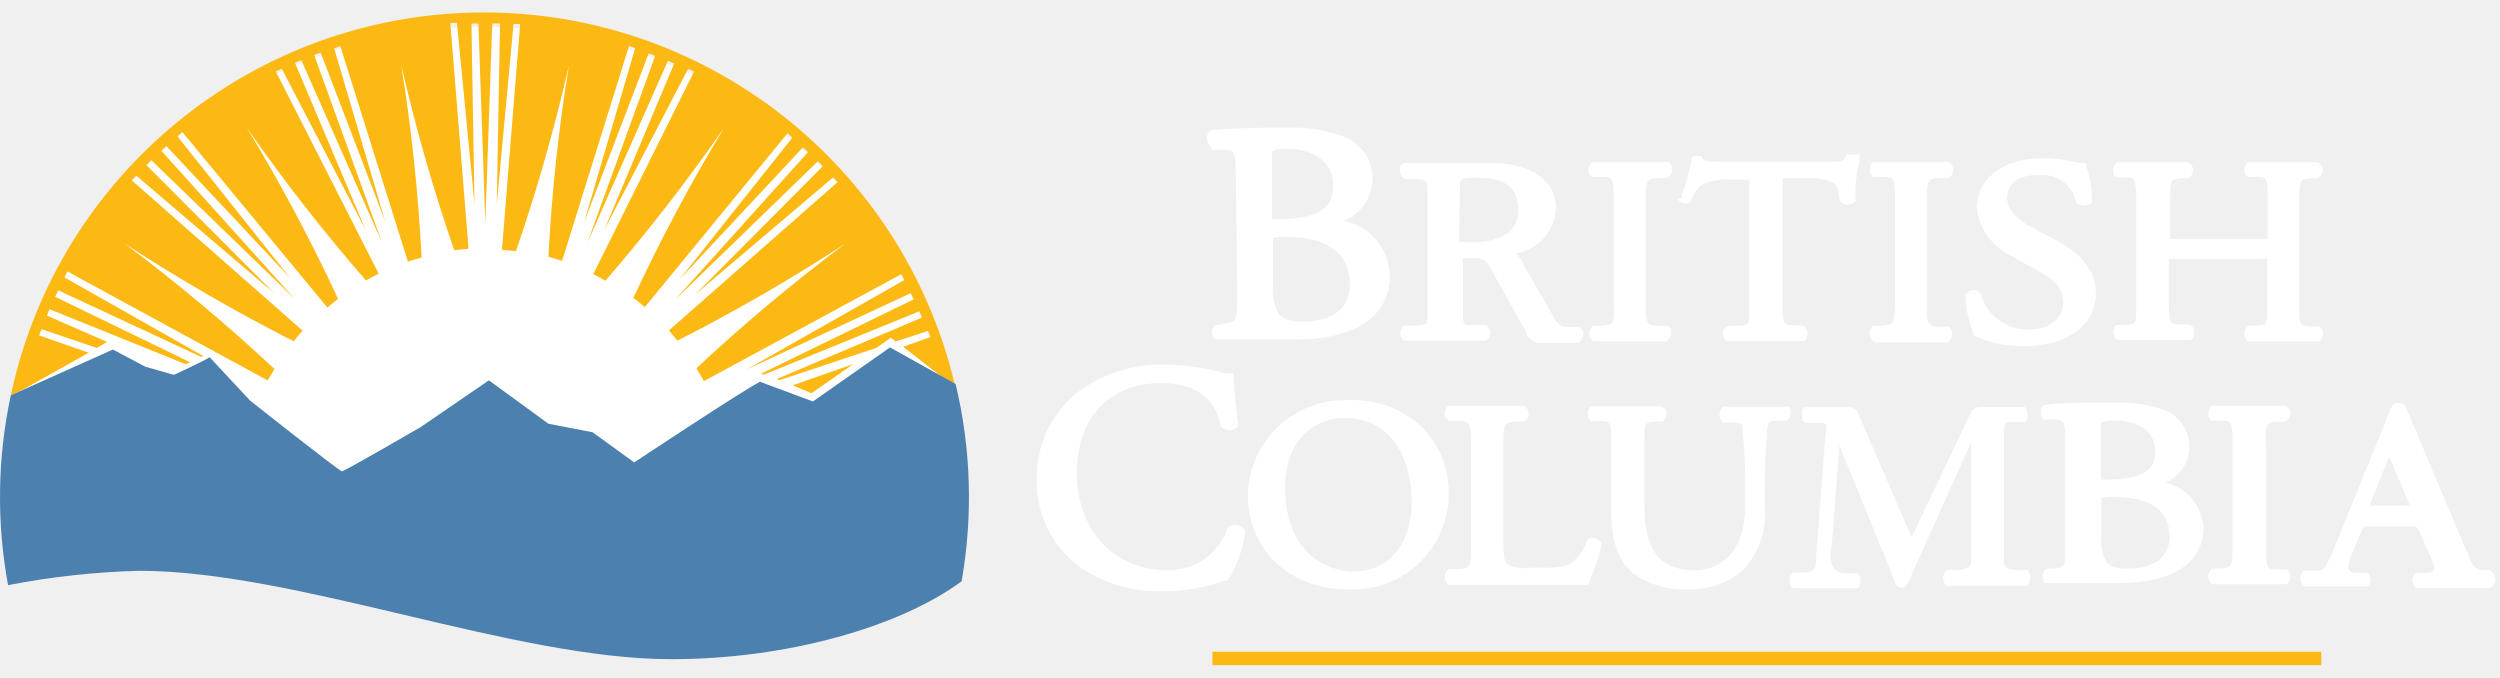
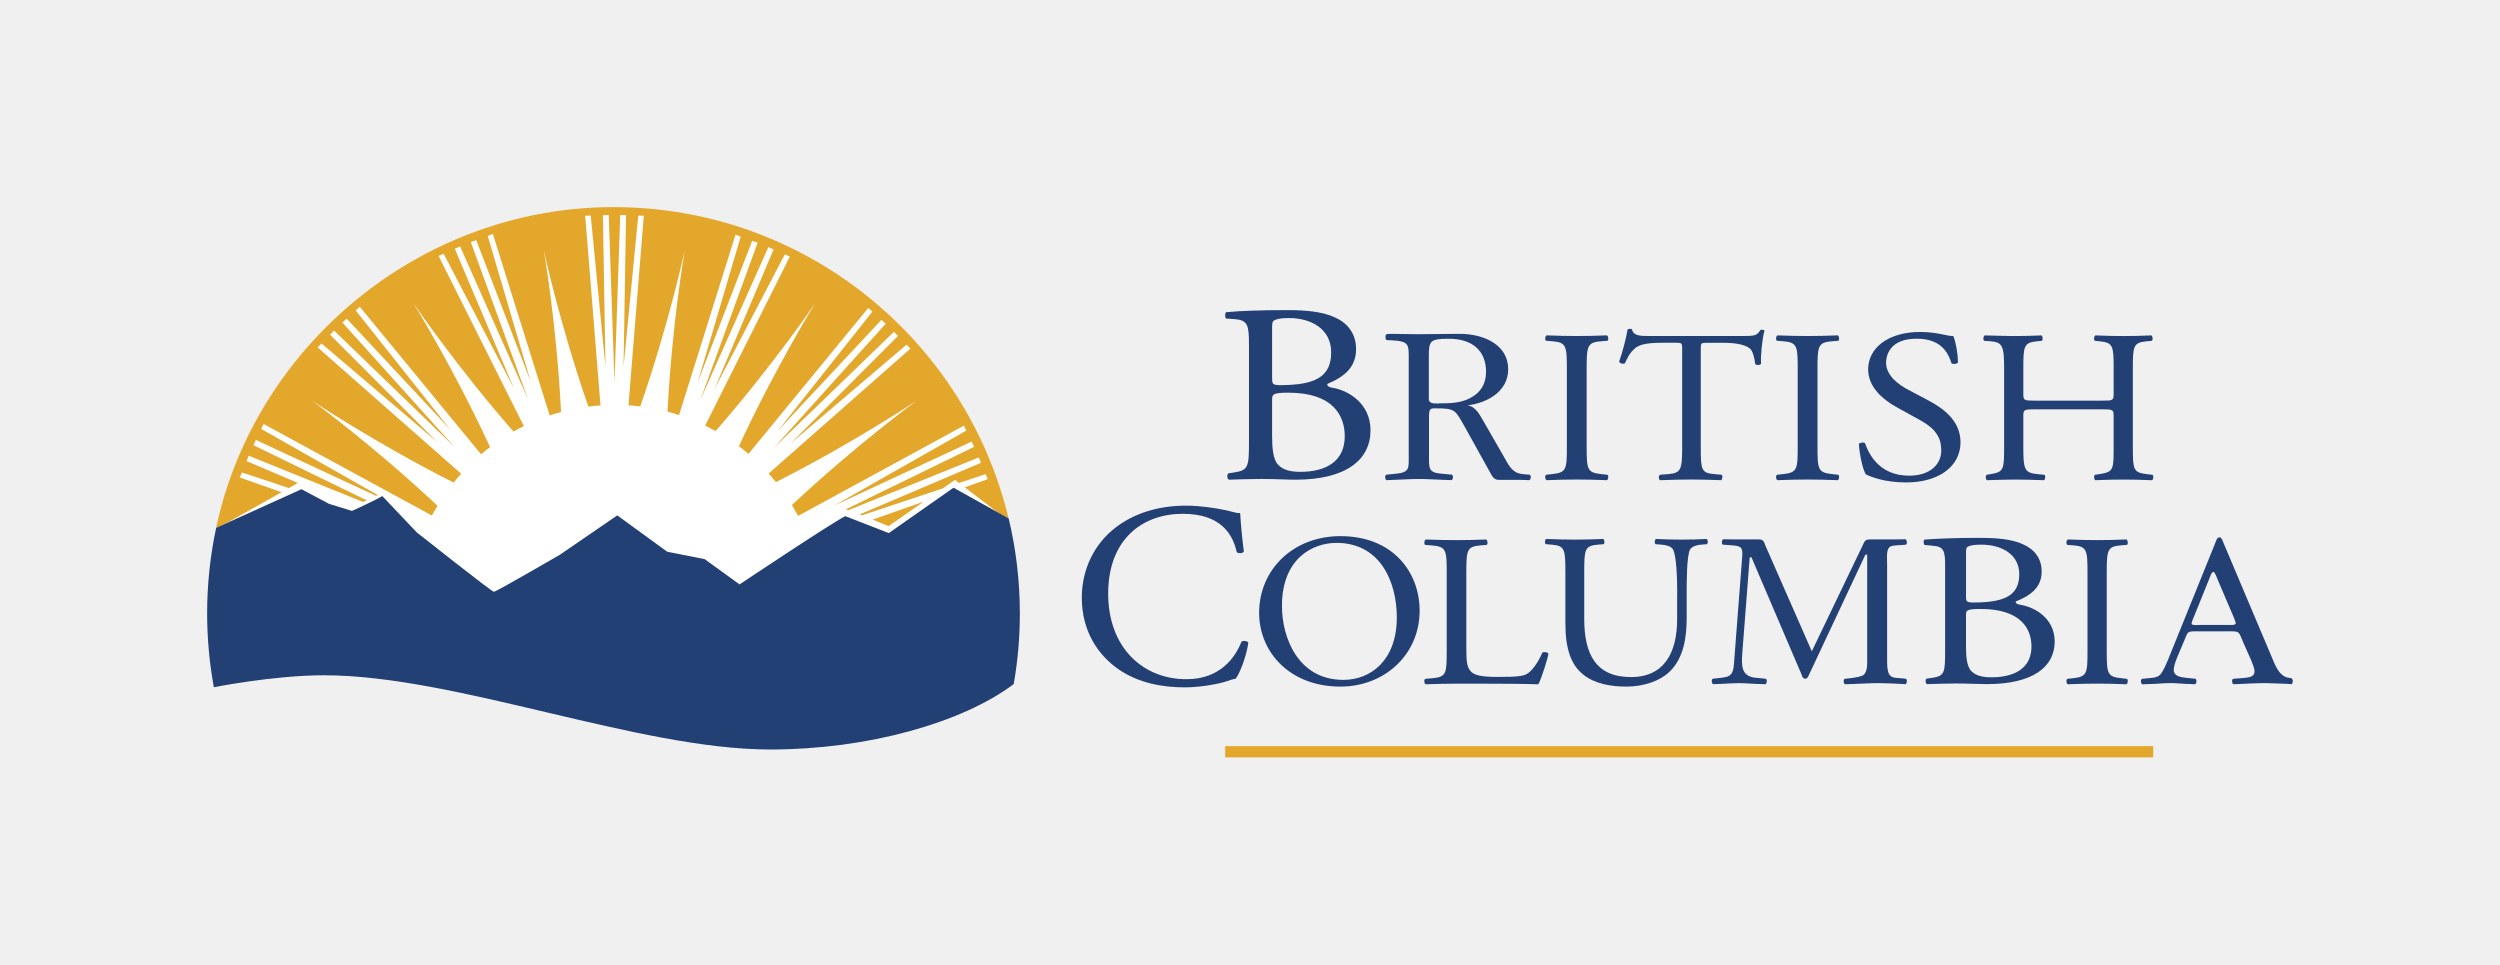
- <svg xmlns="http://www.w3.org/2000/svg" id="Layer_2" data-name="Layer 2" viewBox="0 0 155 42">
+ <svg xmlns="http://www.w3.org/2000/svg" id="BC_ID" data-name="BC ID" viewBox="0 0 847.65 327.01">
  <defs>
-     <style>.cls-1{fill:#fdb913;}.cls-2{fill:#fff;}.cls-3{fill:#4c81af;}.cls-4{fill:none;}</style>
+     <style>
+       .cls-1 {
+         fill: #fff;
+       }
+ 
+       .cls-2 {
+         fill: #234075;
+       }
+ 
+       .cls-3 {
+         fill: #e3a82b;
+       }
+ 
+       .cls-4 {
+         fill: none;
+       }
+     </style>
  </defs>
-   <rect class="cls-1" x="75.17" y="40.41" width="68.75" height="0.83" />
-   <path class="cls-2" d="M8.6,34.81c9.73,0,23.2,5.48,33,5.48,7,0,13.78-1.86,17.65-4.6A29.62,29.62,0,0,0,.75,26.37a29.18,29.18,0,0,0-.37,4.37,30.18,30.18,0,0,0,.41,4.93A47.74,47.74,0,0,1,8.6,34.81Z" />
-   <polygon class="cls-1" points="49.14 23.89 50.31 24.38 52.91 22.57 49.14 23.89" />
-   <path class="cls-1" d="M5.5,21.87,2.42,20.79l.16-.38L6,21.57H6l.46-.26.18-.11L2.91,19.57l.16-.4,8.44,3.41.28-.12L3.42,18.4,3.61,18l8.87,4.13.12-.06L4,17.2l.18-.37L16.6,23.59c.1-.19.32-.53.42-.71a111,111,0,0,0-9.28-7.77,113.32,113.32,0,0,0,10.47,6.05c.19-.24.35-.43.55-.66L8.17,11.18l.28-.29L17,18.18,9.08,10.24l.3-.31,8.89,8.6L10,9.34l.32-.28L18,17.25l-7-8.8.3-.27,9,10.89c.23-.2.42-.35.66-.54A108.16,108.16,0,0,0,15.29,7.9a110.83,110.83,0,0,0,7.4,9.49c.26-.15.52-.29.79-.42h0L17.1,4.43l.37-.17,5.2,10L18.29,3.9l.39-.17,5,11.3L19.48,3.41l.4-.15,4,10.46L20.72,3l.38-.14,4.19,13.36h0c.28-.09.56-.18.85-.25A110.55,110.55,0,0,0,24.87,4a112.62,112.62,0,0,0,3.29,11.51l.89-.09h0l-1.13-14h.41l1.09,11.24L29.23,1.46h.43l.43,12.36.43-12.36H31l-.2,11.21L31.84,1.49h.41l-1.13,14h0l.87.08a111.67,111.67,0,0,0,3.28-11.5A109.45,109.45,0,0,0,34,15.92l.85.25L39,2.85l.38.14L36.22,13.77l4-10.46.4.15L36.41,15.07l5-11.3.39.17L37.46,14.27l5.2-10,.37.17L36.78,17h0c.26.12.51.26.76.4A111.67,111.67,0,0,0,44.9,7.91a110,110,0,0,0-5.63,10.56c.24.18.48.37.71.57L48.83,8.26l.3.27-7,8.8,7.65-8.19.32.29-8.28,9.19L50.71,10l.3.31L43.1,18.26,51.65,11l.28.29L41.47,20.49h0c.18.2.36.41.53.63a111.56,111.56,0,0,0,10.39-6,109.27,109.27,0,0,0-9.21,7.71c.13.21.34.58.46.8L55.88,17l.18.37-9.77,5.54,10.17-4.73.19.38-9.47,4.61.18.06L57,19.3l.16.39-9,3.81.17.07,6-2,.9-.63.3.23,2-.65.16.38-1.7.6,2.41,1.87.79.44a30,30,0,0,0-58.52.7l.11-.05.36-.16.22-.11Z" />
-   <path class="cls-3" d="M.5,36.28a49.21,49.21,0,0,1,8.12-.89c9.73,0,23.2,5.48,33,5.48,7.17,0,14.16-2,18-4.83a30.18,30.18,0,0,0-.37-12.23l-4.07-2.27L50.4,24.89l-3.28-1.22c-1.09.55-7.8,5-7.8,5L36.74,26.8,34,26.27l-3.69-2.69-4.23,2.9s-4.72,2.74-4.88,2.74-5.69-4.38-5.69-4.38L13,22.15c-.43.27-2.17,1.07-2.17,1.07H10.7L9,22.73,7,21.67.78,24.46l-.11.05A30.08,30.08,0,0,0,.5,36.28Z" />
-   <path class="cls-2" d="M131.19,11l0,0,.08,0h.48c.58,0,.7,0,.7,1.7v6.07c0,1.35,0,1.35-.64,1.37h-.49l-.06,0-.07.05a.62.62,0,0,0,0,.83l.06.06.12,0h4.41l.05,0a.58.58,0,0,0,.21-.51.47.47,0,0,0-.2-.41l-.14-.05,0,0h-.49c-.68,0-.75,0-.75-1.67V16.26a1.1,1.1,0,0,1,0-.21H140a3.52,3.52,0,0,1,.57,0,.77.77,0,0,0,0,.19V18.8c0,1.37,0,1.37-.74,1.39h-.37l-.05,0-.1.07a.6.6,0,0,0,0,.84l.06.07.12,0h4.32l0,0a.58.58,0,0,0,.21-.51.49.49,0,0,0-.2-.41l-.06,0-.05,0h-.47c-.69-.07-.69-.07-.69-1.57V12.75c0-1.63,0-1.63.72-1.7h.42a.55.55,0,0,0,.3-.64.39.39,0,0,0-.38-.35h-4.19l-.05,0a.59.59,0,0,0-.21.51.45.45,0,0,0,.2.4l.05,0,.08,0h.35c.76,0,.76,0,.76,1.7V14.6a1,1,0,0,1,0,.2h-5.49a2.36,2.36,0,0,1-.57,0,.67.67,0,0,0,0-.18V12.75c0-1.63,0-1.63.72-1.7h.39a.55.55,0,0,0,.3-.63.41.41,0,0,0-.38-.36h-4.28l-.05,0a.6.6,0,0,0-.21.52A.43.43,0,0,0,131.19,11ZM87.81,20.19h-.73l0,0-.1.05,0,0,0,0a.61.61,0,0,0,0,.82l.06.06.12,0h5l.06-.07a.61.61,0,0,0,0-.84l0,0,0,0-.1-.05,0,0h-.72c-.7,0-.7,0-.7-.89V16.47a2.88,2.88,0,0,1,0-.48h.19c1.17,0,1.17,0,1.72,1l2,3.57,0,.09a1,1,0,0,0,.94.61h2.32l.06-.06c.27-.28.31-.61.11-.81l-.14-.12-.06,0H97c-.38-.07-.54-.35-.77-.78l-.05-.08-1.63-2.84-.06-.1,0-.07a3.68,3.68,0,0,0-.48-.68,3,3,0,0,0,2.46-2.8c0-2.08-2.11-2.81-3.92-2.81H87.22a.45.45,0,0,0-.33.11.3.3,0,0,0-.09.27v.09a.55.55,0,0,0,.14.4.51.51,0,0,0,.38.12h.25c.94.05.94.05.94,1v7.33C88.51,20.13,88.51,20.13,87.81,20.19Zm2.7-8.28c0-.89,0-.89,1.18-.89,1.64,0,2.44.64,2.44,2a1.72,1.72,0,0,1-.74,1.5A3.69,3.69,0,0,1,91.5,15h-.76c-.23,0-.28,0-.28,0Zm43.77,18a2.42,2.42,0,0,0-.14-4.5,8.45,8.45,0,0,0-3-.45h-.27c-1.58,0-2.88,0-4,.13h0a.32.32,0,0,0-.31.25.83.83,0,0,0,.14.67l0,0,.08,0h.63c.54,0,.64.1.64,1.33l0,6.14c0,1.6.07,1.66-.67,1.77h-.35a.31.31,0,0,0-.23.08.51.51,0,0,0-.16.41.58.58,0,0,0,.17.41l.06,0,.11,0h4.41c3.32,0,5.23-1.26,5.23-3.45A3.09,3.09,0,0,0,134.28,29.92Zm-4-3.74h.07a2.27,2.27,0,0,1,.67-.1h.12c1.15,0,2.48.5,2.48,1.89,0,1-.45,1.7-2.68,1.77h-.68V26.31A.26.26,0,0,1,130.28,26.18Zm1.53,9.08h-.19a1.68,1.68,0,0,1-1-.36,2.51,2.51,0,0,1-.33-1.54V30.89a2.39,2.39,0,0,1,.83-.07c2.81,0,3.4,1.34,3.4,2.47C134.49,34.92,133,35.26,131.81,35.26ZM104,12.32v0l0,0a.63.63,0,0,0,.52.29.61.61,0,0,0,.3-.08h0l0,0,0-.05,0,0v0a2.63,2.63,0,0,1,.65-1,3.7,3.7,0,0,1,1.88-.34h1.11V19c0,1.15,0,1.15-.62,1.2h-.62l-.18.06h-.05l0,0a.59.59,0,0,0,0,.84l.06.05.1,0h4.64l.06,0a.58.58,0,0,0,.21-.51.45.45,0,0,0-.21-.41l-.1-.06,0,0h-.54c-.69-.05-.69-.05-.69-1.57v-.09l0-7.21v-.25H112a2.94,2.94,0,0,1,1.78.36,1.83,1.83,0,0,1,.27.94v.08l.06.08a.65.65,0,0,0,.45.19.62.62,0,0,0,.41-.16l.07-.06,0-.13a9.45,9.45,0,0,1,.24-2.4l0-.13.06-.24h-.85l-.06.1,0,.05c-.17.3-.17.3-1,.3h-6.8c-.84,0-1-.05-1.08-.26v0l0,0-.06-.07,0,0,0,0a.75.75,0,0,0-.54,0l0,0,0,0-.06.07,0,0v0a15.59,15.59,0,0,1-.61,2.35l0,0v.14Zm12.69,7.88h-.55l-.06.06a.6.6,0,0,0,0,.85l.1.07,0,.05h4.56l0,0,.09-.05a.63.63,0,0,0,.2-.52.47.47,0,0,0-.22-.4l0,0h-.54c-.81-.05-.81-.05-.81-1.7V12.78c0-1.69,0-1.69.81-1.75h.51a.54.54,0,0,0,.3-.64.39.39,0,0,0-.38-.35h-4.55l0,0a.61.61,0,0,0-.22.54.45.45,0,0,0,.22.39l0,0h.54c.79,0,.8,0,.8,1.75V18.5C117.47,20.11,117.46,20.12,116.66,20.2Zm-17.37,0h-.55l-.06.06a.59.59,0,0,0,0,.85l0,0,0,0,.12.06,0,0h4.46l0,0,.1-.05a.59.59,0,0,0,.21-.51.45.45,0,0,0-.21-.41l0,0h-.55c-.8-.05-.8-.05-.8-1.7V12.78c0-1.69,0-1.69.81-1.75h.51a.55.55,0,0,0,.3-.64.39.39,0,0,0-.38-.35H98.76l-.05,0a.68.68,0,0,0-.22.54.46.46,0,0,0,.23.39l0,0h.54c.79,0,.8,0,.8,1.75V18.5C100.1,20.11,100.09,20.12,99.29,20.2Zm23,.55.09.07a7.12,7.12,0,0,0,2.93.63h.23c2.6,0,4.33-1.27,4.38-3.24,0-1.36-.83-2.45-2.53-3.35l-1.52-.8c-.66-.36-1.45-1-1.45-1.73,0-1,.66-1.48,2-1.48l.25,0a2.08,2.08,0,0,1,2,1.6l0,.08.08.08a.76.76,0,0,0,.43.14.72.72,0,0,0,.4-.12l0,0,.09-.06v-.16a6.47,6.47,0,0,0-.35-2.1l0-.07,0-.12h-.21a2.9,2.9,0,0,1-.59-.09,8.8,8.8,0,0,0-1.83-.22h0c-2.87,0-4.16,1.54-4.16,3.07a3.76,3.76,0,0,0,2.17,3l1.79,1c1.29.71,1.39,1.37,1.39,2s-.64,1.55-2.07,1.55h-.15a3,3,0,0,1-2.87-2.17.5.5,0,0,0-.41-.28h0a.67.67,0,0,0-.5.18l-.06.07,0,.11a6.83,6.83,0,0,0,.54,2.39Zm32.14,14.66-.06-.06h-.64c-.41-.1-.63-.69-.84-1.2l-.1-.23-3.61-8.56a.5.5,0,0,0-.48-.39c-.38,0-.51.36-.56.51L144.71,34a5.43,5.43,0,0,1-.61,1.23.77.77,0,0,1-.43.15h-.83l-.06.06a.61.61,0,0,0,0,.84l.1.08h3.83l.1,0a.6.6,0,0,0,0-.84l-.05,0-.09,0h-.6c-.33,0-.49-.18-.49-.32a2.39,2.39,0,0,1,.22-.81l.53-1.27a2.72,2.72,0,0,0,.12-.25c.09-.23.09-.23.48-.23h2.41c.54,0,.54,0,.7.39,0,.08.08.18.12.28l.57,1.29a2.28,2.28,0,0,1,.21.64c0,.1-.08.28-.57.28h-.57l-.06.06a.57.57,0,0,0,0,.82l.06.06.11,0h4.48l.06-.06A.59.59,0,0,0,154.43,35.41Zm-5.15-4.06H146.9c.39-1,.95-2.39,1.23-3.05.28.65.85,2,1.25,2.95a.36.36,0,0,1,0,.09Zm-38.36-6.13,0,0-.11,0h-4l-.06.06a.62.62,0,0,0,0,.86l.06.06.12,0h.52a.89.89,0,0,1,.53.09,40,40,0,0,1,.19,5.07c0,2.93-1.6,4-3.1,4-2.18,0-3.15-1.23-3.15-4V27.5c0-1.31,0-1.31.65-1.36H103l0,0,.06,0a.55.55,0,0,0,.24-.63.43.43,0,0,0-.41-.32H98.74l-.09,0a.59.59,0,0,0-.21.51.47.47,0,0,0,.21.41l0,0,.08,0h.45c.71,0,.71,0,.71,1.63V31.6c0,2,.46,3.25,1.45,4a5.4,5.4,0,0,0,3,.95h.5a5,5,0,0,0,3.29-1.26,5.21,5.21,0,0,0,1.28-4.05s0-3.85.22-5a.69.69,0,0,1,.48-.16h.49l.09,0h.06l.05,0a.76.76,0,0,0,.21-.43A.52.52,0,0,0,110.92,25.22Zm14.89,10.12H125a1.22,1.22,0,0,1-.61-.14c-.08-.06-.13-.1-.15-.37v0c0-.2,0-.4,0-.52s0-7.07,0-7.16c0-.43,0-.68.07-.87s.28-.12.43-.12h.73l.07,0a.35.35,0,0,0,.16-.33c0-.05,0-.48-.14-.59l-.06,0h-2.62a.66.66,0,0,0-.69.34l-3.67,7.74-3.28-7.61a.57.57,0,0,0-.63-.46H112a.25.25,0,0,0-.28.23c0,.18,0,.66.19.74h.81c.26,0,.41,0,.46.06s.07.31,0,.7l-.58,7.51c0,.79-.06.89-.66,1h-.76l-.06.05a.74.74,0,0,0-.05.87l.13.06h3.85l.14,0,0,0a.74.74,0,0,0,.06-.86l-.06-.06h-.77a1,1,0,0,1-.7-.28,1.57,1.57,0,0,1-.17-1.24l.49-6.42,3.41,8.35,0,.07c.07.16.17.4.44.4a.44.44,0,0,0,.41-.31l0,0s0,0,0,0,0,0,0,0l3.91-8.7V34.3a5.25,5.25,0,0,1,0,.53h0c0,.26-.12.28-.17.33a1.21,1.21,0,0,1-.6.17h-.76l-.06.06a.74.74,0,0,0,0,.86l.06.07h5l.06-.06a.75.75,0,0,0,0-.86ZM75.15,9.3l.09,0h.67c.56,0,.71,0,.71,1.53l.09,7.2c0,1.91,0,1.92-.9,2.05l-.44.09-.06,0,0,0a.65.65,0,0,0,0,.88l0,0h0l.08,0,0,0h4.93c3.72,0,5.85-1.44,5.85-3.95a3.55,3.55,0,0,0-2.86-3.41,2.82,2.82,0,0,0,1.79-2.59,2.76,2.76,0,0,0-1.78-2.63,8.89,8.89,0,0,0-3.14-.56h-.51c-1.9,0-3.33.05-4.49.15a.37.37,0,0,0-.32.31.73.73,0,0,0,.17.7Zm8.55,8.31c0,1.92-1.63,2.33-3,2.33h-.22a1.78,1.78,0,0,1-1.18-.44,3.16,3.16,0,0,1-.38-1.79V14.89a.41.41,0,0,1,0-.12,2.44,2.44,0,0,1,.9-.07C83.2,14.7,83.7,16.52,83.7,17.61ZM78.92,9.34h0a2.57,2.57,0,0,1,.72-.11h.18c1.32,0,2.83.58,2.83,2.24,0,1.24-.5,2-3,2.11h-.44a1.84,1.84,0,0,1-.34,0v-.22l0-3.82A.52.52,0,0,1,78.92,9.34ZM99.09,33.45a.74.74,0,0,0-.36-.09.55.55,0,0,0-.32.09l0,0,0,.07a3.17,3.17,0,0,1-1.12,1.49,4.8,4.8,0,0,1-1.73.18H95A2.63,2.63,0,0,1,93.47,35c-.21-.21-.27-.53-.27-1.52V27.84c0-1.63.06-1.64.8-1.7h.49l0,0a.53.53,0,0,0,.26-.62.4.4,0,0,0-.38-.36H89.85l-.06,0a.67.67,0,0,0-.22.53.48.48,0,0,0,.23.4l0,0h.53c.87.05.87.05.87,1.7v5.79c0,1.63,0,1.63-.76,1.71h-.64l-.06.07a.61.61,0,0,0,0,.84l.06.06.12,0h8.56l.05-.12,0-.05a12.88,12.88,0,0,0,.77-2.32A.4.4,0,0,0,99.09,33.45Zm-22.51-.91a.74.74,0,0,0-.35.1l-.06,0-.06.09a3.81,3.81,0,0,1-3.64,2.61h-.15c-3.27,0-5.55-2.49-5.55-6,0-4.12,2.69-5.59,5.2-5.59,2.08,0,3.33.87,3.71,2.59v.07l.06.07a.73.73,0,0,0,.48.19.7.7,0,0,0,.46-.16l0,0,.08-.07,0-.11v-.05c-.16-1.24-.27-2.4-.27-2.81v-.32h-.37a1,1,0,0,1-.38-.07,15.07,15.07,0,0,0-3.52-.48H72a8.74,8.74,0,0,0-5.19,1.72,6.75,6.75,0,0,0-2.53,5.4,6.51,6.51,0,0,0,2.9,5.59,8.76,8.76,0,0,0,4.69,1.35h.32a11.66,11.66,0,0,0,3.15-.47A4.12,4.12,0,0,1,76,36h.09l.09-.09a7.47,7.47,0,0,0,1-2.84v-.09l0-.12A.79.79,0,0,0,76.58,32.54Zm64.61-6.39h.49a.55.55,0,0,0,.31-.63.41.41,0,0,0-.39-.36h-4.42l-.05,0a.61.61,0,0,0-.22.51.47.47,0,0,0,.21.41l0,0h.53c.75,0,.77,0,.77,1.75v5.72c0,1.61,0,1.62-.79,1.7h-.54l0,.06a.6.6,0,0,0,0,.85l.06.06.11,0h4.47l.05,0a.62.62,0,0,0,.22-.51.49.49,0,0,0-.21-.41l0,0h-.53c-.76,0-.76,0-.76-1.7V27.9C140.42,26.21,140.46,26.21,141.19,26.15Zm-52.92.44a6.18,6.18,0,0,0-4.6-1.78h-.3a6,6,0,0,0-6,6c0,2.85,2.16,5.74,6.3,5.74h.2a5.92,5.92,0,0,0,5.95-5.9A5.79,5.79,0,0,0,88.27,26.59Zm-4.36,8.84c-1.57,0-4.23-1.09-4.23-5.16,0-3.22,2-4.36,3.7-4.36,3.06,0,4.15,2.8,4.15,5.21v.11C87.51,33.15,86.54,35.43,83.91,35.43Z" />
-   <rect class="cls-4" width="155" height="42" />
+   <path class="cls-1" d="M109.59,226.32c44.7,0,106.54,25.17,151.41,25.17,32.02,0,63.26-8.54,81.04-21.13,1.24-7.39,1.9-14.97,1.9-22.72,0-75.13-60.91-136.04-136.04-136.04S71.87,132.52,71.87,207.64c0,7.65,.64,15.15,1.86,22.46,4.9-.91,21.57-3.79,35.87-3.79Z" />
+   <g>
+     <g>
+       <rect class="cls-3" x="415.4" y="252.98" width="314.66" height="3.82" />
+       <path class="cls-2" d="M423.47,116.64c0-6.39-.45-8.08-4.76-8.43l-3-.21c-.49-.39-.35-2.12,.1-2.16,5.17-.46,11.69-.69,20.6-.69,6.04,0,11.79,.43,16.1,2.42,4.12,1.81,7.28,5.26,7.28,10.79,0,6.22-4.03,9.41-9.77,11.83,0,.86,.77,1.12,1.82,1.29,5.17,.86,12.84,5.18,12.84,14.42,0,10.01-8.24,16.75-25.49,16.75-2.78,0-7.47-.26-11.5-.26s-7.47,.17-11.02,.26c-.57-.26-.77-1.64-.19-2.16l1.73-.26c5.08-.78,5.27-1.73,5.27-10.79v-32.8Zm7.86,11.48c0,2.42,.1,2.59,4.98,2.42,9.77-.35,15.04-2.94,15.04-11.05s-7-11.65-14.28-11.65c-2.11,0-3.55,.17-4.41,.52-.96,.26-1.34,.69-1.34,2.24v17.52Zm0,20.03c0,3.11,.19,7.51,2.01,9.41,1.82,1.98,4.7,2.42,7.57,2.42,8.53,0,15.04-3.45,15.04-12.08,0-6.82-3.83-14.76-19.07-14.76-5.17,0-5.56,.52-5.56,2.24v12.77Z" />
+       <path class="cls-2" d="M531.26,125.14c0-7.82-.16-9.07-4.99-9.44l-2.05-.15c-.49-.29-.33-1.62,.16-1.84,4.09,.15,6.87,.22,10.31,.22s6.06-.07,10.15-.22c.49,.22,.65,1.55,.16,1.84l-2.04,.15c-4.83,.37-4.99,1.62-4.99,9.44v26.25c0,7.82,.16,8.85,4.99,9.36l2.04,.22c.49,.29,.33,1.62-.16,1.84-4.09-.15-6.87-.22-10.15-.22-3.44,0-6.22,.07-10.31,.22-.49-.22-.66-1.4-.16-1.84l2.05-.22c4.83-.52,4.99-1.55,4.99-9.36v-26.25Z" />
+       <path class="cls-2" d="M576.66,151.53c0,7.74,.15,8.85,4.6,9.22l2.45,.22c.46,.29,.31,1.62-.15,1.84-4.37-.15-6.98-.22-10.05-.22s-5.75,.07-10.66,.22c-.46-.22-.62-1.47,0-1.84l2.76-.22c4.37-.37,4.75-1.48,4.75-9.22v-32.96c0-2.28,0-2.36-2.3-2.36h-4.22c-3.3,0-7.51,.15-9.43,1.84-1.84,1.62-2.61,3.24-3.45,5.09-.62,.44-1.69,.07-1.99-.52,1.22-3.32,2.38-8.04,2.91-10.98,.23-.15,1.23-.22,1.46,0,.46,2.36,2.99,2.29,6.52,2.29h31.05c4.14,0,4.83-.15,5.98-2.06,.38-.15,1.23-.07,1.38,.22-.84,3.02-1.38,9-1.15,11.21-.31,.59-1.61,.59-1.99,.15-.23-1.84-.77-4.57-1.92-5.38-1.76-1.25-4.68-1.84-8.89-1.84h-5.44c-2.3,0-2.22,.07-2.22,2.51v32.81Z" />
+       <path class="cls-2" d="M609.53,125.14c0-7.82-.16-9.07-4.99-9.44l-2.05-.15c-.49-.29-.33-1.62,.16-1.84,4.09,.15,6.87,.22,10.31,.22s6.05-.07,10.15-.22c.49,.22,.66,1.55,.17,1.84l-2.05,.15c-4.83,.37-4.99,1.62-4.99,9.44v26.25c0,7.82,.16,8.85,4.99,9.36l2.05,.22c.49,.29,.33,1.62-.17,1.84-4.09-.15-6.87-.22-10.15-.22-3.44,0-6.22,.07-10.31,.22-.49-.22-.65-1.4-.16-1.84l2.05-.22c4.83-.52,4.99-1.55,4.99-9.36v-26.25Z" />
+       <path class="cls-2" d="M646.2,163.57c-7.31,0-11.92-1.92-13.57-2.73-1.04-1.62-2.18-6.86-2.35-10.32,.44-.52,1.74-.66,2.09-.22,1.31,3.76,4.87,10.98,14.96,10.98,7.31,0,10.87-4.05,10.87-8.48,0-3.24-.78-6.86-7.13-10.32l-8.26-4.57c-4.35-2.43-9.4-6.64-9.4-12.68,0-7,6.44-12.68,17.75-12.68,2.7,0,5.83,.44,8.09,.96,1.13,.29,2.35,.44,3.04,.44,.78,1.77,1.57,5.9,1.57,9-.35,.44-1.74,.66-2.18,.22-1.13-3.54-3.48-8.33-11.83-8.33s-10.35,4.79-10.35,8.18c0,4.28,4.18,7.38,7.39,9.07l6.96,3.69c5.48,2.88,10.88,7.15,10.88,14.16,0,8.11-7.22,13.64-18.53,13.64Z" />
+       <path class="cls-2" d="M689.99,138.78c-3.81,0-3.96,.15-3.96,2.36v10.4c0,7.74,.4,8.77,4.84,9.22l2.3,.22c.48,.29,.32,1.62-.16,1.84-4.28-.15-6.98-.22-10.08-.22-3.41,0-6.11,.15-9.2,.22-.47-.22-.63-1.4-.16-1.84l1.35-.22c4.45-.74,4.6-1.48,4.6-9.22v-26.54c0-7.74-.55-8.99-4.68-9.29l-2.06-.15c-.48-.29-.32-1.62,.16-1.84,3.89,.07,6.58,.22,10,.22,3.1,0,5.79-.07,9.2-.22,.48,.22,.63,1.55,.16,1.84l-1.51,.15c-4.6,.44-4.76,1.55-4.76,9.29v8.48c0,2.28,.16,2.36,3.96,2.36h22.69c3.81,0,3.97-.07,3.97-2.36v-8.48c0-7.74-.16-8.85-4.84-9.29l-1.51-.15c-.48-.29-.32-1.62,.16-1.84,3.65,.15,6.35,.22,9.6,.22s5.79-.07,9.36-.22c.48,.22,.63,1.55,.16,1.84l-1.66,.15c-4.6,.44-4.76,1.55-4.76,9.29v26.54c0,7.74,.16,8.7,4.76,9.22l1.9,.22c.47,.29,.32,1.62-.16,1.84-3.81-.15-6.51-.22-9.6-.22-3.25,0-6.11,.07-9.6,.22-.48-.22-.63-1.4-.16-1.84l1.51-.22c4.84-.74,4.84-1.48,4.84-9.22v-10.4c0-2.21-.16-2.36-3.97-2.36h-22.69Z" />
+       <path class="cls-2" d="M378.06,179.01c6.52-5.07,14.83-7.57,24.12-7.57,4.82,0,11.61,.98,15.81,2.14,1.07,.27,1.7,.45,2.5,.36,.09,2.05,.54,7.65,1.25,13.09-.45,.62-1.79,.71-2.41,.18-1.34-6.05-5.36-13-18.31-13-13.67,0-25.28,8.64-25.28,27.06s11.88,29.02,26.53,29.02c11.52,0,16.62-7.48,18.67-12.73,.63-.44,1.97-.27,2.32,.36-.62,4.63-2.95,10.5-4.29,12.2-1.07,.18-2.14,.53-3.13,.89-1.97,.71-8.4,2.05-14.11,2.05-8.04,0-15.72-1.6-22.24-5.96-7.15-4.9-12.69-12.99-12.69-24.48,0-9.88,4.47-18.34,11.26-23.59Z" />
+       <path class="cls-2" d="M426.92,207.81c0-14.75,11.61-26.03,27.56-26.03,17.88,0,26.86,12.31,26.86,25.29,0,14.89-11.92,25.73-26.86,25.73-17.19,0-27.56-11.72-27.56-25Zm46.68,1.55c0-12.17-5.65-25.29-20.44-25.29-8.05,0-18.5,5.24-18.5,21.38,0,10.91,5.57,25.07,20.82,25.07,9.29,0,18.12-6.64,18.12-21.16Z" />
+       <path class="cls-2" d="M568.68,201.47c0-4.57-.16-13.05-1.49-15.26-.55-.89-1.95-1.4-3.91-1.55l-1.95-.15c-.47-.52-.31-1.47,.15-1.77,2.97,.15,5.86,.22,8.91,.22,3.28,0,5.39-.08,8.21-.22,.62,.37,.55,1.33,.16,1.77l-1.88,.15c-1.95,.15-3.44,.81-3.91,1.77-1.09,2.43-1.09,10.91-1.09,15.04v8.33c0,6.42-1.1,13.2-5.47,17.62-3.36,3.47-9.14,5.38-14.93,5.38-5.39,0-10.79-.96-14.62-4.05-4.14-3.24-6.1-8.63-6.1-17.4v-17.4c0-7.67-.16-8.92-4.69-9.29l-1.96-.15c-.47-.29-.31-1.55,.15-1.77,3.91,.15,6.57,.22,9.69,.22s5.78-.08,9.61-.22c.47,.22,.63,1.47,.16,1.77l-1.88,.15c-4.53,.37-4.69,1.62-4.69,9.29v15.93c0,11.87,3.91,19.69,15.87,19.69,11.33,0,15.63-8.41,15.63-19.61v-8.48Z" />
+       <path class="cls-2" d="M659.52,192.26c0-5.51-.35-6.93-4.23-7.22l-2.77-.27c-.31-.28-.48-1.78,.09-1.82,4.67-.35,10.54-.59,18.57-.59,5.44,0,10.62,.37,14.51,2.08,3.71,1.57,6.56,4.54,6.56,9.31,0,5.36-3.63,8.12-8.81,10.2,0,.75,.69,.97,1.64,1.12,4.67,.74,11.58,4.47,11.58,12.44,0,8.64-7.43,14.45-22.98,14.45-2.5,0-6.74-.22-10.37-.22s-6.74,.15-9.93,.22c-.52-.22-.69-1.41-.17-1.86l1.55-.22c4.58-.67,4.75-1.49,4.75-9.31v-28.3Zm7.08,9.9c0,2.09,.09,2.24,4.49,2.09,8.81-.3,13.56-2.53,13.56-9.53s-6.3-10.05-12.87-10.05c-1.9,0-3.2,.15-3.97,.45-.87,.22-1.21,.59-1.21,1.94v15.12Zm0,17.28c0,2.68,.17,6.48,1.81,8.12,1.64,1.71,4.23,2.08,6.82,2.08,7.69,0,13.56-2.98,13.56-10.43,0-5.88-3.45-12.73-17.19-12.73-4.67,0-5.01,.44-5.01,1.94v11.02Z" />
+       <path class="cls-2" d="M518.75,160.97l-2.05-.18c-.41-.04-.78-.1-1.13-.15-2.99-.53-4.19-3.2-5.6-5.67l-7.08-12.32c-1.22-2.05-2.53-4.82-5.33-5.21,7.25-.87,13.81-5.06,13.81-12.24,0-8.3-8.21-12.01-16.52-12.01-4.98,0-9.52,.13-14.59,.13-2.79,0-6.12-.13-8.92-.13-1.55,0-1.57,.32-1.57,1.18,0,1.28,.54,.92,2.19,1.02,5.9,.33,5.68,1.43,5.68,6.49v32.31c0,4.62,.4,6-4.46,6.44,0,0-.74,.08-1.17,.12l-2.06,.21c-.49,.44-.33,1.62,.16,1.84,1.09-.04,3.03-.12,3.03-.12,2.69-.08,5.38-.28,8.06-.28s5.29,.21,7.95,.29h0c.94,.03,1.94,.07,3.03,.1,.49-.22,.66-1.4,.16-1.84l-2.07-.2c-.42-.05-1.15-.11-1.15-.11-4.9-.33-4.6-1.71-4.6-6.46v-12.17c0-.71-.09-2.61,.44-3.16,.44-.48,1.22-.4,1.92-.4,6.64,0,6.55,.63,9.7,6.16l8.56,15.4c.7,1.19,1.22,2.69,2.97,2.69h7.44c.94,.03,1.92,.06,3.01,.1,.49-.22,.65-1.4,.16-1.84Zm-29.83-24.23c-1.49,0-4.46,.55-4.46-1.42v-14.14c0-5.53,.18-6.32,6.82-6.32,7.78,0,12.58,3.95,12.58,11.22,0,3.16-1.14,6.08-4.02,8.06-3.32,2.29-6.9,2.61-10.92,2.61Z" />
+       <g>
+         <path class="cls-2" d="M490.53,194.2c0-7.74-.16-8.92-5.27-9.29l-2.03-.15c-.49-.3-.32-1.62,.16-1.84,4.54,.15,7.3,.22,10.54,.22s5.92-.07,9.98-.22c.49,.22,.65,1.55,.16,1.84l-1.95,.15c-4.78,.37-4.95,1.55-4.95,9.29v25.66c0,4.64,.24,6.56,1.7,7.96,.89,.81,2.43,1.7,8.84,1.7,6.89,0,8.6-.3,9.9-.96,1.62-.89,3.73-3.54,5.35-7.3,.49-.37,2.03-.07,2.03,.44,0,.81-2.27,8.33-3.41,10.32-4.13-.15-11.84-.22-20.2-.22h-7.46c-3.41,0-6,.07-10.54,.22-.49-.22-.65-1.4-.16-1.84l2.43-.22c4.7-.44,4.87-1.48,4.87-9.22v-26.54Z" />
+         <path class="cls-2" d="M707.79,194.34c0-7.81-.16-9.07-4.86-9.44l-1.99-.15c-.48-.3-.32-1.62,.16-1.84,3.98,.15,6.69,.22,10.03,.22s5.89-.07,9.87-.22c.48,.22,.64,1.55,.16,1.84l-1.99,.15c-4.7,.37-4.86,1.62-4.86,9.44v26.25c0,7.82,.16,8.85,4.86,9.36l1.99,.22c.48,.3,.32,1.62-.16,1.84-3.98-.15-6.69-.22-9.87-.22-3.35,0-6.05,.07-10.03,.22-.48-.22-.64-1.4-.16-1.84l1.99-.22c4.7-.52,4.86-1.55,4.86-9.36v-26.25Z" />
+         <path class="cls-2" d="M644.16,229.94c-.41-.04-1.17-.1-1.17-.1-.84-.08-1.59-.2-2.19-.86-1.03-1.1-.95-4.23-.95-5.48v-32.31c0-1.41-.34-4.46,.69-5.56,.52-.58,1.59-.67,2.55-.73h0c.58-.05,.6-.05,1.11-.07l2.05-.15c.49-.3,.33-1.62-.16-1.84-1.09,.04-2.09,.02-3.03,.05h0s-8.7,0-8.7,0c-.95,0-1.81,0-2.32,1.02l-17.73,36.92-15.66-35.67c-.52-1.25-.6-2.27-2.24-2.27h-9.05c-.94-.03-1.98-.02-3.08-.06-.49,.22-.66,1.55-.16,1.84l2.05,.15c.42,.03,1.19,.09,1.19,.09,3.4,.22,3.61,.98,3.3,4.55l-2.67,34.65c-.23,3.48-.42,5.32-4.07,5.66,0,0-.77,.1-1.19,.14l-2.04,.22c-.49,.44-.33,1.62,.16,1.84,1.08-.04,3-.1,3-.1,1.85-.09,3.73-.25,5.61-.25,2.03,0,4.06,.19,6.1,.27h0c.94,.03,1.94,.07,3.03,.1,.49-.22,.66-1.4,.16-1.84l-2.04-.22c-.54-.04-1.14-.1-1.14-.1-5.26-.36-5.14-4.07-4.81-8.62l2.5-32.23h.6l16.95,39.66c.17,.55,.43,1.49,1.29,1.49,.78,0,1.03-.86,1.29-1.41l19.1-40.68h.6v35.44c0,1.41,.17,4.3-1.29,5.4-.76,.57-3.25,.91-3.25,.91-.34,.05-.7,.1-1.11,.15l-2.04,.22c-.49,.44-.33,1.62,.16,1.84,1.08-.04,2.99-.1,2.99-.1,2.77-.08,5.59-.28,8.41-.28,2.03,0,6,.19,6,.19,.95,.03,2.02,.13,3.12,.17,.49-.22,.66-1.4,.16-1.84l-2.05-.22Z" />
+         <path class="cls-2" d="M777.13,230.14l-.28-.22c-.41-.04-.77-.09-1.11-.15-3.19-.71-4.43-4.55-5.61-7.29l-16.41-38.83c-.16-.47-.49-1.47-1.14-1.47-.89,0-1.14,1.08-1.38,1.7l-15.68,38.76c-.57,1.47-2.03,5.03-3.09,6.11-.81,.83-1.86,.99-2.99,1.1,0,0-.88,.08-1.31,.13l-1.93,.2c-.49,.44-.33,1.62,.16,1.84,1.09-.04,3.03-.11,3.03-.11,2.14-.03,4.29-.3,6.44-.3,1.81,0,3.61,.19,5.41,.27,0,0,1.94,.07,3.03,.11,.49-.22,.65-1.4,.16-1.84l-2.05-.22c-.41-.04-1.11-.11-1.11-.11-1.89-.21-4.24-.55-4.24-2.62,0-1.39,.65-3.02,1.14-4.25l2.44-5.8c1.22-2.78,.73-3.1,3.98-3.1h11.05c3.9,0,3.33,0,5.04,3.95l2.6,5.88c.41,1.01,1.14,2.71,1.14,3.79,0,1.94-2.12,2.07-4.11,2.24,0,0-.66,.06-1.23,.1l-1.97,.14c-.49,.44-.33,1.62,.17,1.84,1.09-.04,3.03-.12,3.03-.12,2.31-.08,4.64-.26,6.87-.26,2.85,0,5.69,.19,8.54,.27h0c.93,.03,.14,.06,1.22,.1,.49-.22,.65-1.4,.16-1.84Zm-21.49-18.25h-9.57c-.33,0-3,.31-3-.47,0-.24,.17-.7,.25-.94l5.75-14.23c.17-.39,.75-2.35,1.41-2.35,.5,0,1.17,2.03,1.33,2.35l5.66,13.29c0,.16,.58,1.41,.58,1.72,0,.86-1.91,.62-2.41,.62Z" />
+       </g>
+       <rect class="cls-4" width="847.65" height="327.01" />
+     </g>
+     <g>
+       <polygon class="cls-3" points="295.89 176.17 301.27 178.4 313.19 170.08 295.89 176.17" />
+       <path class="cls-3" d="M95.46,166.88l-14.14-4.97,.71-1.73,15.92,5.31,.07-.04,2.1-1.19,.84-.53-17.36-7.39,.73-1.82,38.75,15.67,1.28-.53-38.44-18.73,.86-1.76,40.73,18.96,.56-.29-39.49-22.4,.81-1.68,57.03,31.03c.47-.86,1.44-2.44,1.95-3.28-21.68-20.39-42.61-35.69-42.61-35.69,0,0,21.52,14.41,48.07,27.81,.88-1.09,1.6-1.97,2.53-3.01l-48.65-42.83,1.31-1.34,39.27,33.47-36.38-36.43,1.36-1.41,40.84,39.47-38.02-42.2,1.45-1.31,35.14,37.63-32.07-40.41,1.38-1.26,41.11,50.03c1.06-.92,1.95-1.61,3.06-2.46-12.44-26.91-26.02-48.8-26.02-48.8,0,0,14.46,21.28,33.96,43.56,1.19-.67,2.4-1.31,3.63-1.92l-.21-.13-28.81-57.5,1.71-.75,23.87,45.74-20.08-47.41,1.79-.8,23.08,51.9-19.45-53.37,1.84-.67,18.49,48.05-14.6-49.49,1.75-.65,19.22,61.38-.04,.16,.05-.02c1.28-.43,2.58-.81,3.89-1.16-1.46-29.48-5.82-54.7-5.82-54.7,0,0,5.4,25,15.08,52.87,1.35-.17,2.71-.31,4.07-.4l-.04-.06h.17l-.1-.14-5.17-64.11,1.87-.06,5,51.35-.86-51.48,1.96-.07,1.96,56.77,1.96-56.77,1.96,.07-.86,51.48,5-51.35,1.87,.06-5.17,64.11-.1,.14h.03v.02s.07,0,.07,0c1.34,.08,2.66,.22,3.98,.38,9.67-27.84,15.06-52.8,15.06-52.8,0,0-4.35,25.14-5.82,54.57,1.32,.35,2.63,.73,3.91,1.15l19.15-61.16,1.76,.65-14.6,49.48,18.49-48.05,1.84,.67-19.45,53.37,23.08-51.9,1.79,.8-20.08,47.41,23.87-45.74,1.71,.75-28.71,57.3,.05,.02c1.18,.58,2.34,1.19,3.49,1.83,19.42-22.21,33.79-43.37,33.79-43.37,0,0-13.49,21.74-25.89,48.52,1.11,.84,2.19,1.7,3.24,2.6l40.63-49.49,1.39,1.26-32.08,40.41,35.14-37.63,1.45,1.31-38.02,42.2,40.84-39.47,1.36,1.41-36.38,36.43,39.27-33.47,1.31,1.34-48.06,42.35,.03,.03c.84,.94,1.65,1.9,2.44,2.88,26.39-13.34,47.71-27.62,47.71-27.62,0,0-20.72,15.16-42.29,35.4,.59,.99,1.55,2.67,2.09,3.69l56.22-30.61,.81,1.69-44.88,25.45,46.68-21.72,.86,1.76-43.48,21.19,.83,.29,44.24-17.89,.74,1.82-41.12,17.49,.77,.32,27.4-9.13,4.13-2.88,1.37,1.05,9.02-3.01,.71,1.73-7.8,2.75,11.27,8.6,3.61,2.01c-14.49-60.58-68.98-105.62-134-105.62s-121.42,46.63-134.73,108.82c.17-.08,.34-.16,.51-.24l1.65-.75,1.01-.47,19.01-10.66Z" />
+     </g>
+     <path class="cls-2" d="M72.5,233.02s20.32-4.06,37.29-4.06c44.7,0,106.54,25.17,151.41,25.17,32.91,0,65.02-9.03,82.51-22.19,1.37-7.79,2.08-15.8,2.08-23.98,0-11.08-1.32-21.85-3.79-32.17l-18.7-10.43-21.95,15.39-14.76-5.75c-5,2.53-35.83,23.15-35.83,23.15l-11.84-8.57-12.7-2.51-16.93-12.33-19.42,13.33s-21.67,12.58-22.41,12.58-26.14-20.13-26.14-20.13l-11.7-12.33c-1.99,1.26-9.95,4.91-9.95,4.91l-.41,.11-7.7-2.38-9.35-4.96-28.41,12.88c-.17,.08-.34,.16-.51,.24-2,9.34-3.06,19.03-3.06,28.96,0,8.56,.79,16.93,2.28,25.06Z" />
+   </g>
</svg>
